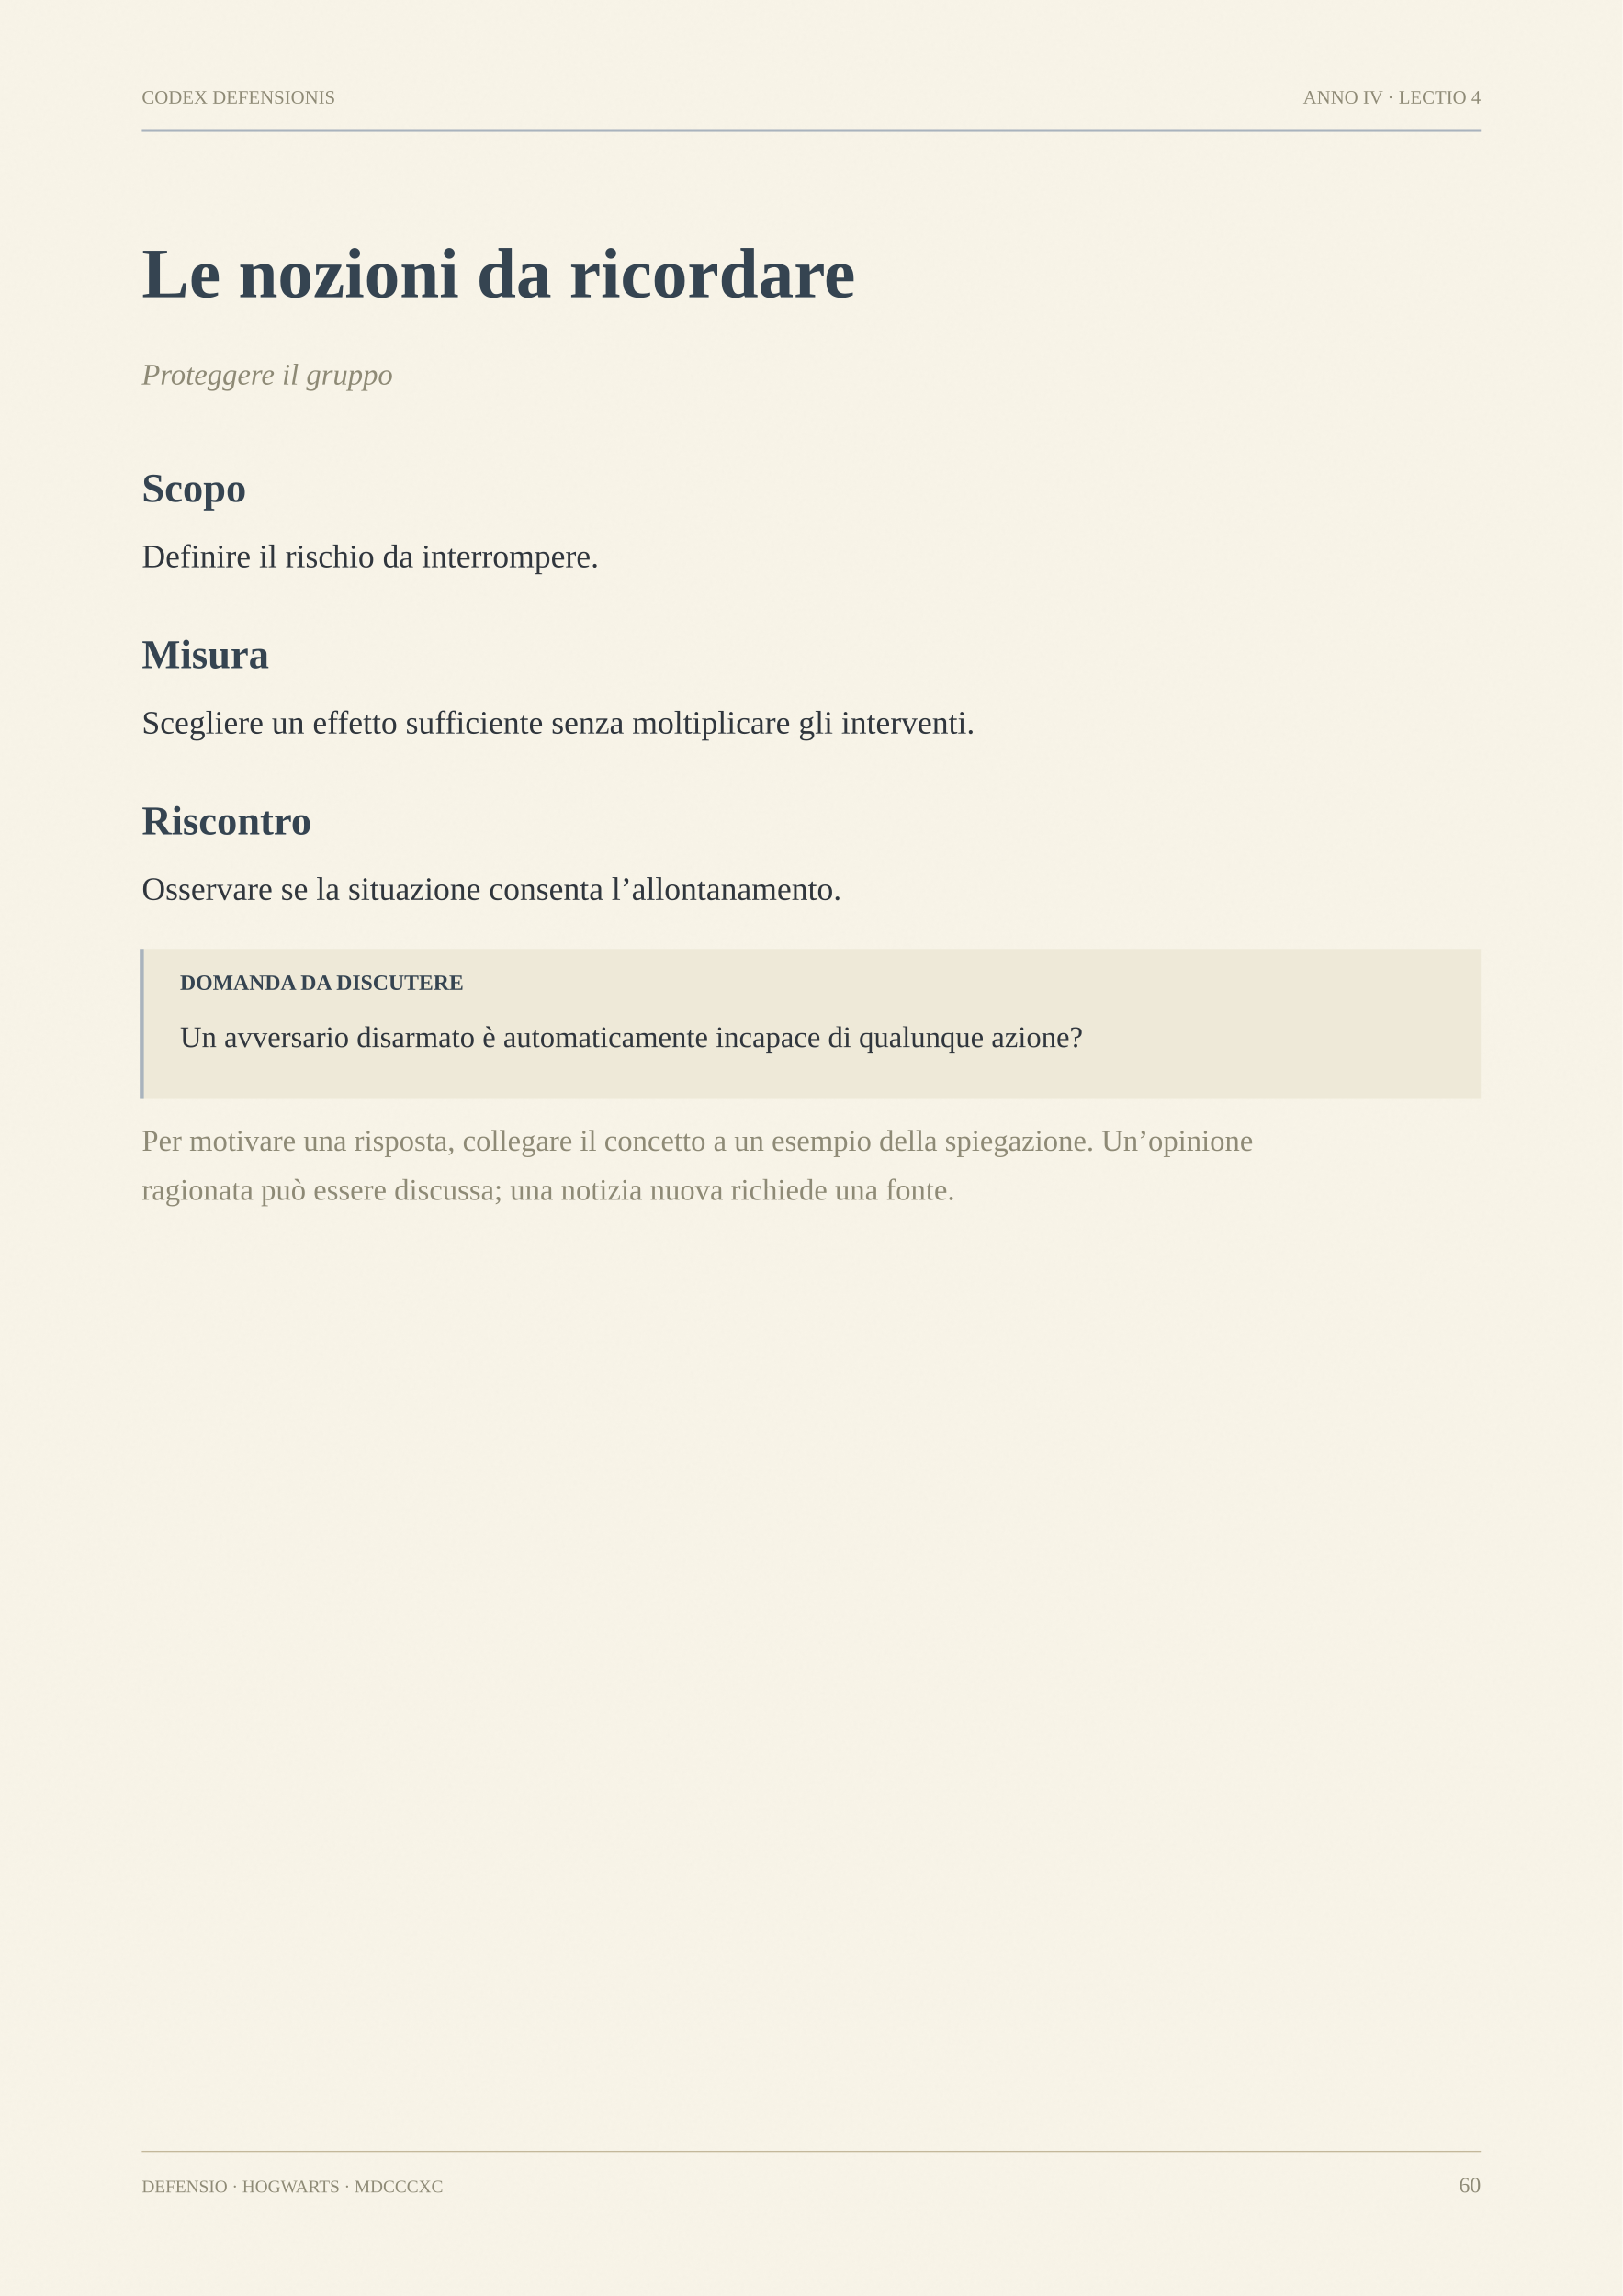
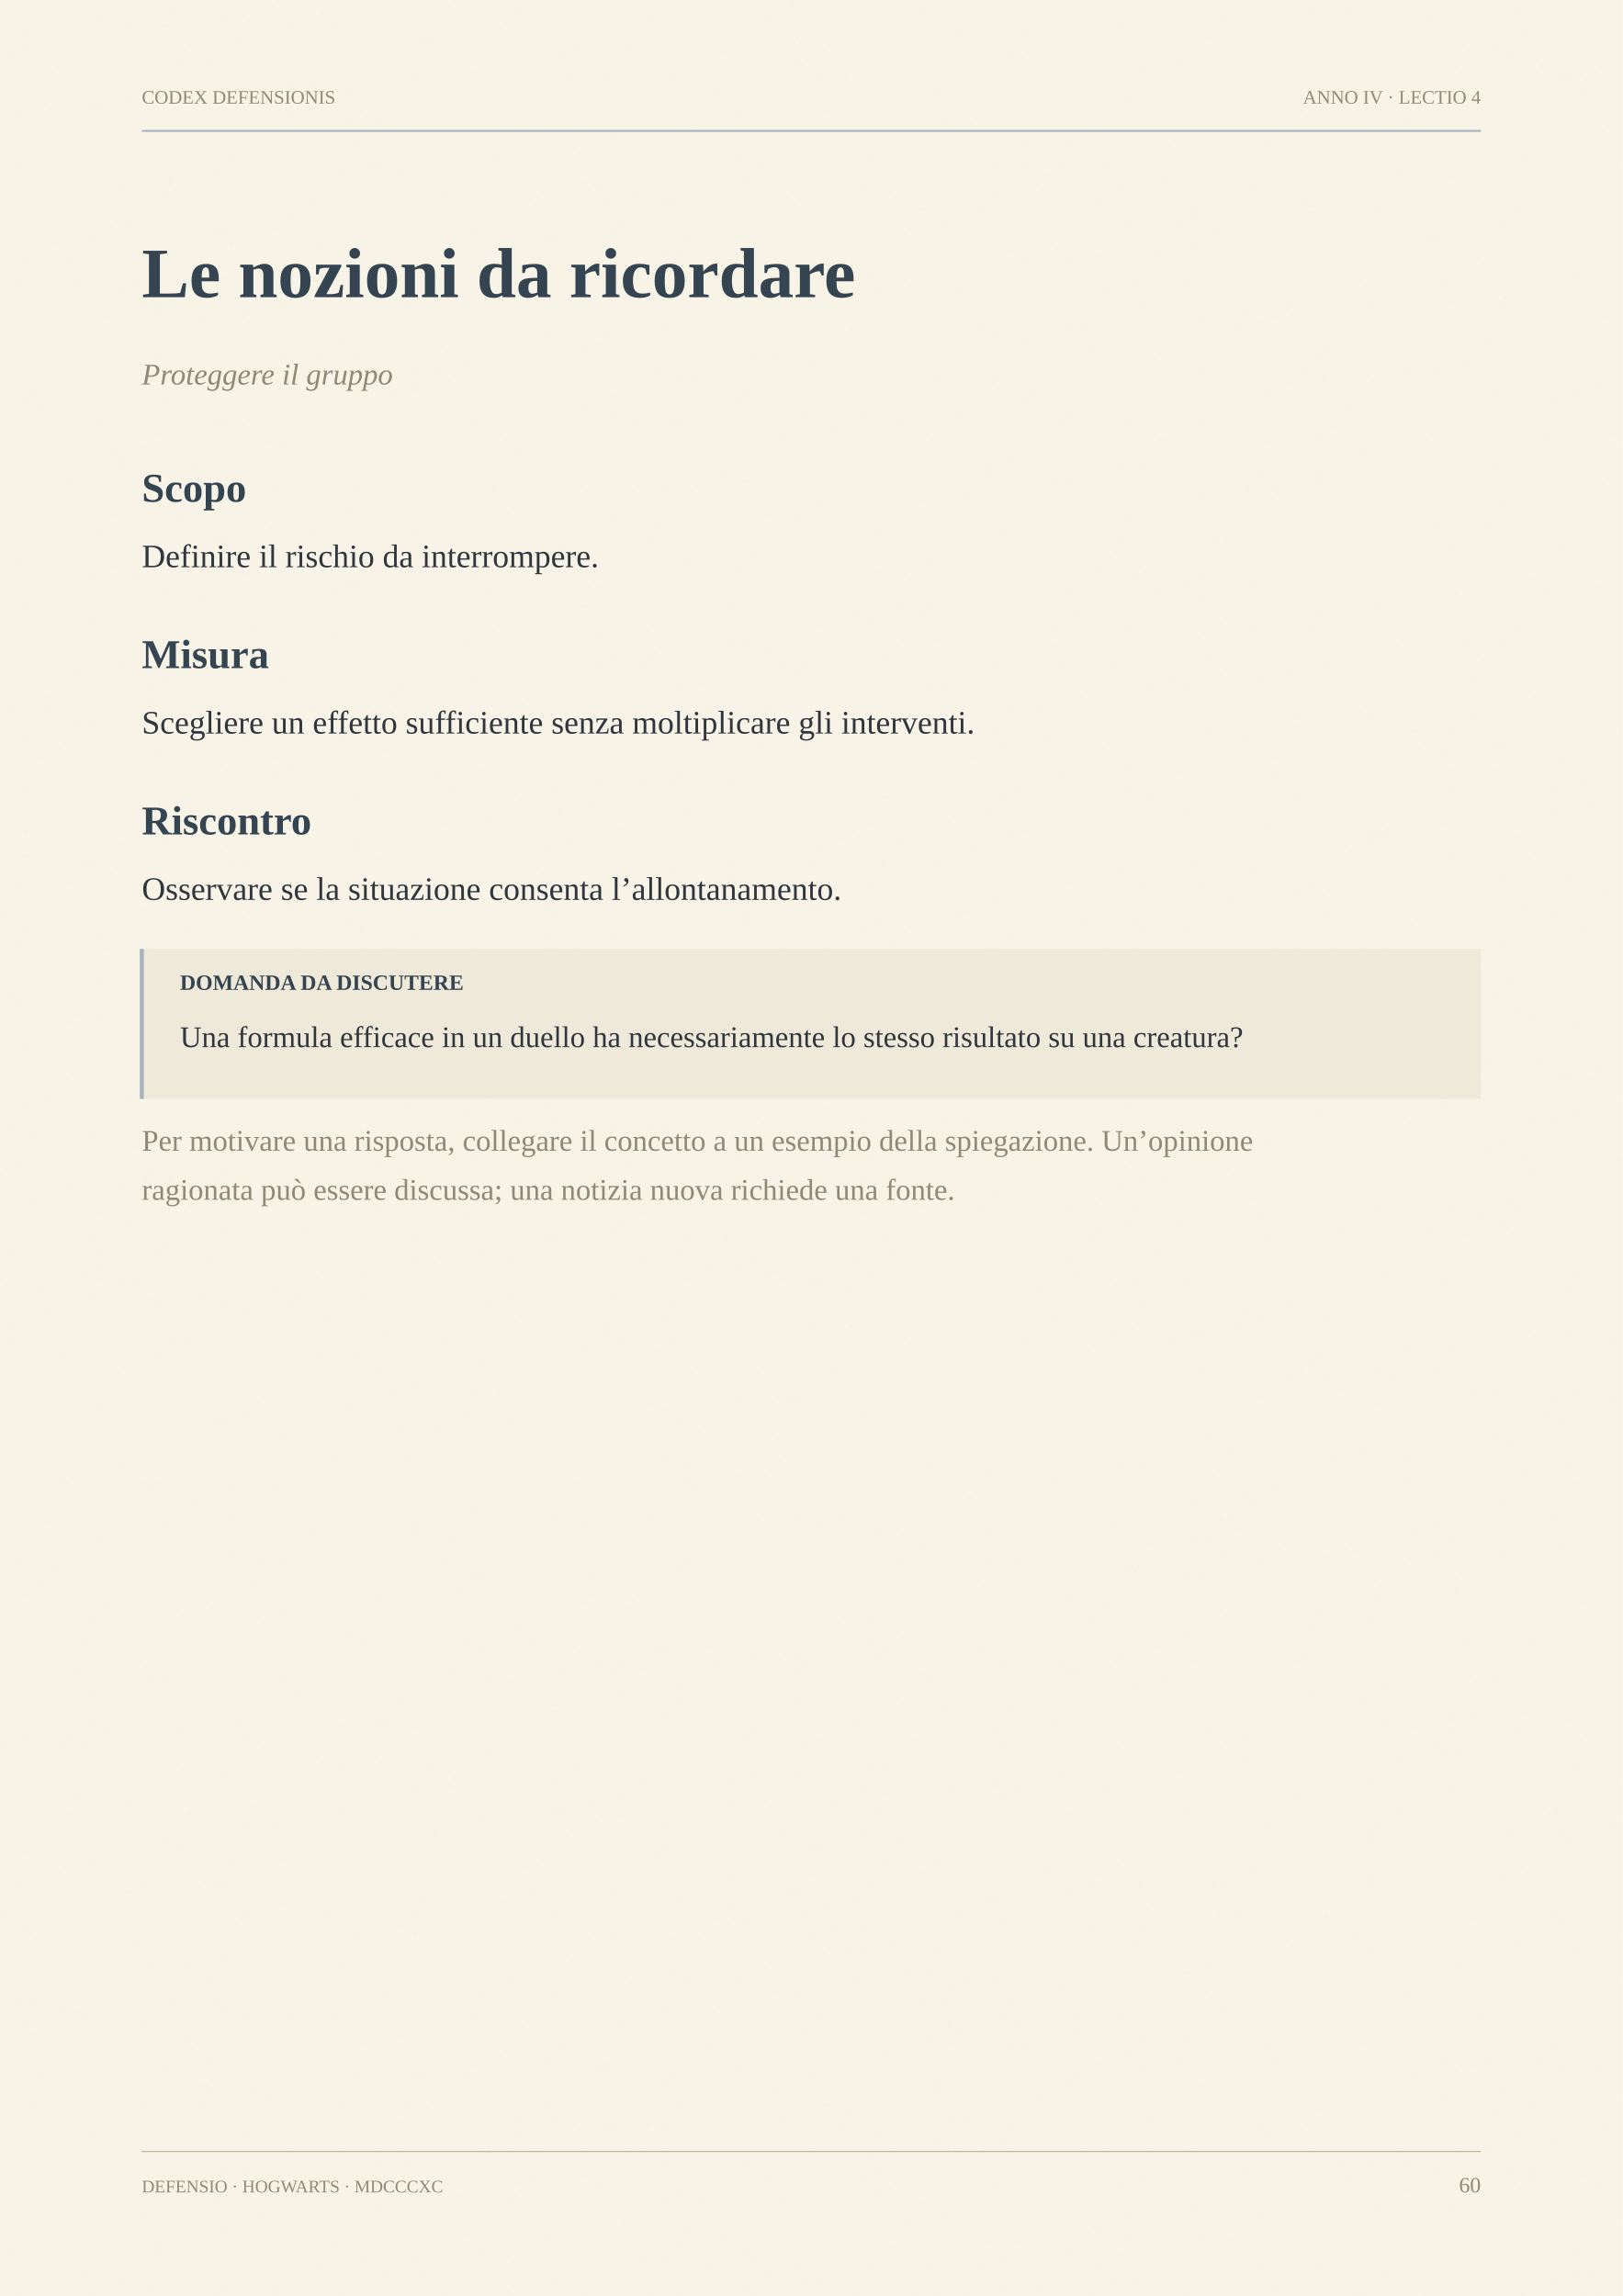
<svg xmlns="http://www.w3.org/2000/svg" width="595" height="842" viewBox="0 0 595 842">
  <defs>
    <filter id="grain">
      <feTurbulence type="fractalNoise" baseFrequency=".7" numOctaves="3" stitchTiles="stitch" />
      <feColorMatrix type="saturate" values="0" />
    </filter>
    <pattern id="paper" width="595" height="842" patternUnits="userSpaceOnUse">
      <rect width="595" height="842" filter="url(#grain)" opacity=".17" />
    </pattern>
    <linearGradient id="leather">
      <stop stop-color="#0e141a" />
      <stop offset=".12" stop-color="#394652" />
      <stop offset=".6" stop-color="#232f3b" />
      <stop offset="1" stop-color="#090e14" />
    </linearGradient>
  </defs>
  <rect width="595" height="842" fill="#f8f4e8" />
  <rect width="595" height="842" fill="url(#paper)" opacity=".17" />
  <text x="52" y="38" font-family="Georgia, Times New Roman, serif" font-size="7" fill="#8e8a76">CODEX DEFENSIONIS</text>
  <text x="543" y="38" font-family="Georgia, Times New Roman, serif" font-size="7" fill="#8e8a76" text-anchor="end">ANNO IV · LECTIO 4</text>
  <path d="M52 48H543" stroke="#a9b3bd" stroke-width=".7" />
  <text x="52" y="109" font-family="Georgia, Times New Roman, serif" font-size="26" fill="#354451" font-weight="bold">Le nozioni da ricordare</text>
  <text x="52" y="141" font-family="Georgia, Times New Roman, serif" font-size="11" fill="#8e8a76" font-style="italic">Proteggere il gruppo</text>
  <text x="52" y="184" font-family="Georgia, Times New Roman, serif" font-size="15" fill="#354451" font-weight="bold">Scopo</text>
  <text x="52" y="208" font-family="Georgia, Times New Roman, serif" font-size="12" fill="#30363d">Definire il rischio da interrompere.</text>
  <text x="52" y="245" font-family="Georgia, Times New Roman, serif" font-size="15" fill="#354451" font-weight="bold">Misura</text>
  <text x="52" y="269" font-family="Georgia, Times New Roman, serif" font-size="12" fill="#30363d">Scegliere un effetto sufficiente senza moltiplicare gli interventi.</text>
  <text x="52" y="306" font-family="Georgia, Times New Roman, serif" font-size="15" fill="#354451" font-weight="bold">Riscontro</text>
  <text x="52" y="330" font-family="Georgia, Times New Roman, serif" font-size="12" fill="#30363d">Osservare se la situazione consenta l’allontanamento.</text>
  <rect x="52" y="348" width="491" height="55" fill="#eee9d8" />
  <path d="M52 348v55" stroke="#a9b3bd" stroke-width="1.5" />
  <text x="66" y="363" font-family="Georgia, Times New Roman, serif" font-size="8" fill="#354451" font-weight="bold">DOMANDA DA DISCUTERE</text>
-   <text x="66" y="384" font-family="Georgia, Times New Roman, serif" font-size="11" fill="#30363d">Un avversario disarmato è automaticamente incapace di qualunque azione?</text>
+   <text x="66" y="384" font-family="Georgia, Times New Roman, serif" font-size="11" fill="#30363d">Una formula efficace in un duello ha necessariamente lo stesso risultato su una creatura?</text>
  <text x="52" y="422" font-family="Georgia, Times New Roman, serif" font-size="11" fill="#8e8a76">Per motivare una risposta, collegare il concetto a un esempio della spiegazione. Un’opinione</text>
  <text x="52" y="440" font-family="Georgia, Times New Roman, serif" font-size="11" fill="#8e8a76">ragionata può essere discussa; una notizia nuova richiede una fonte.</text>
  <path d="M52 789H543" stroke="#c3b89b" stroke-width=".45" />
  <text x="52" y="804" font-family="Georgia, Times New Roman, serif" font-size="6.5" fill="#8e8a76">DEFENSIO · HOGWARTS · MDCCCXC</text>
  <text x="543" y="804" font-family="Georgia, Times New Roman, serif" font-size="8" fill="#8e8a76" text-anchor="end">60</text>
</svg>
